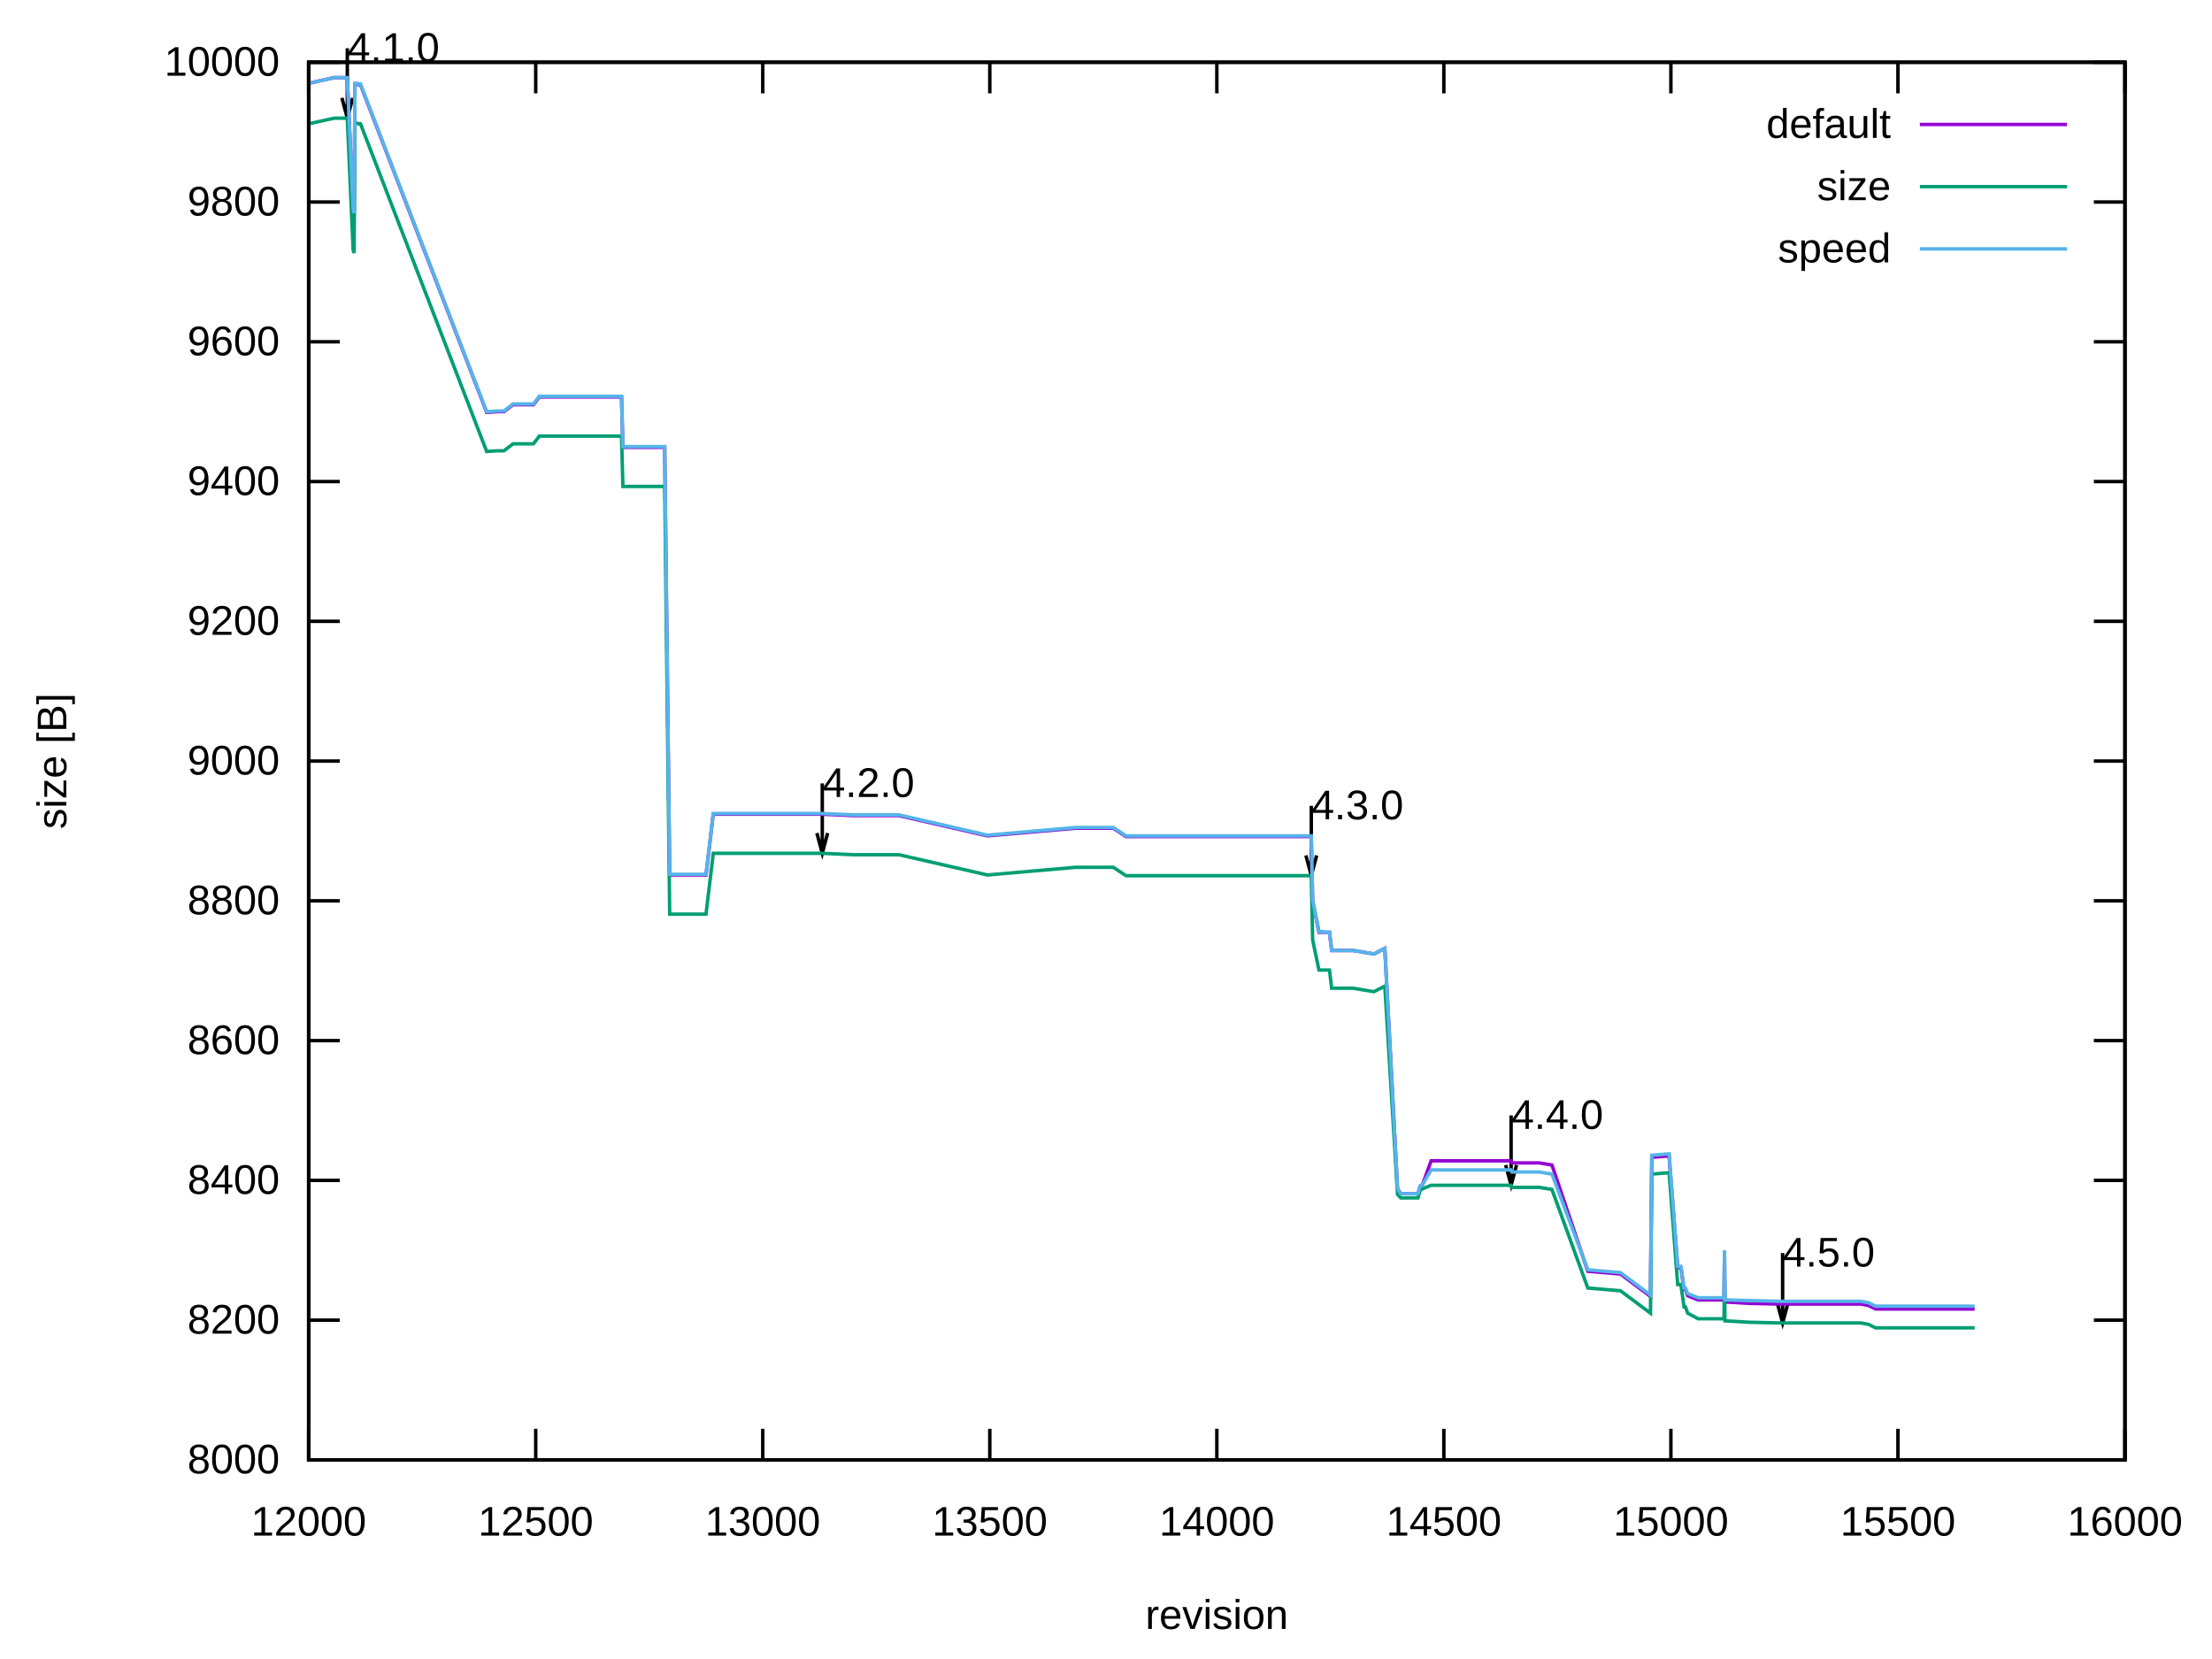
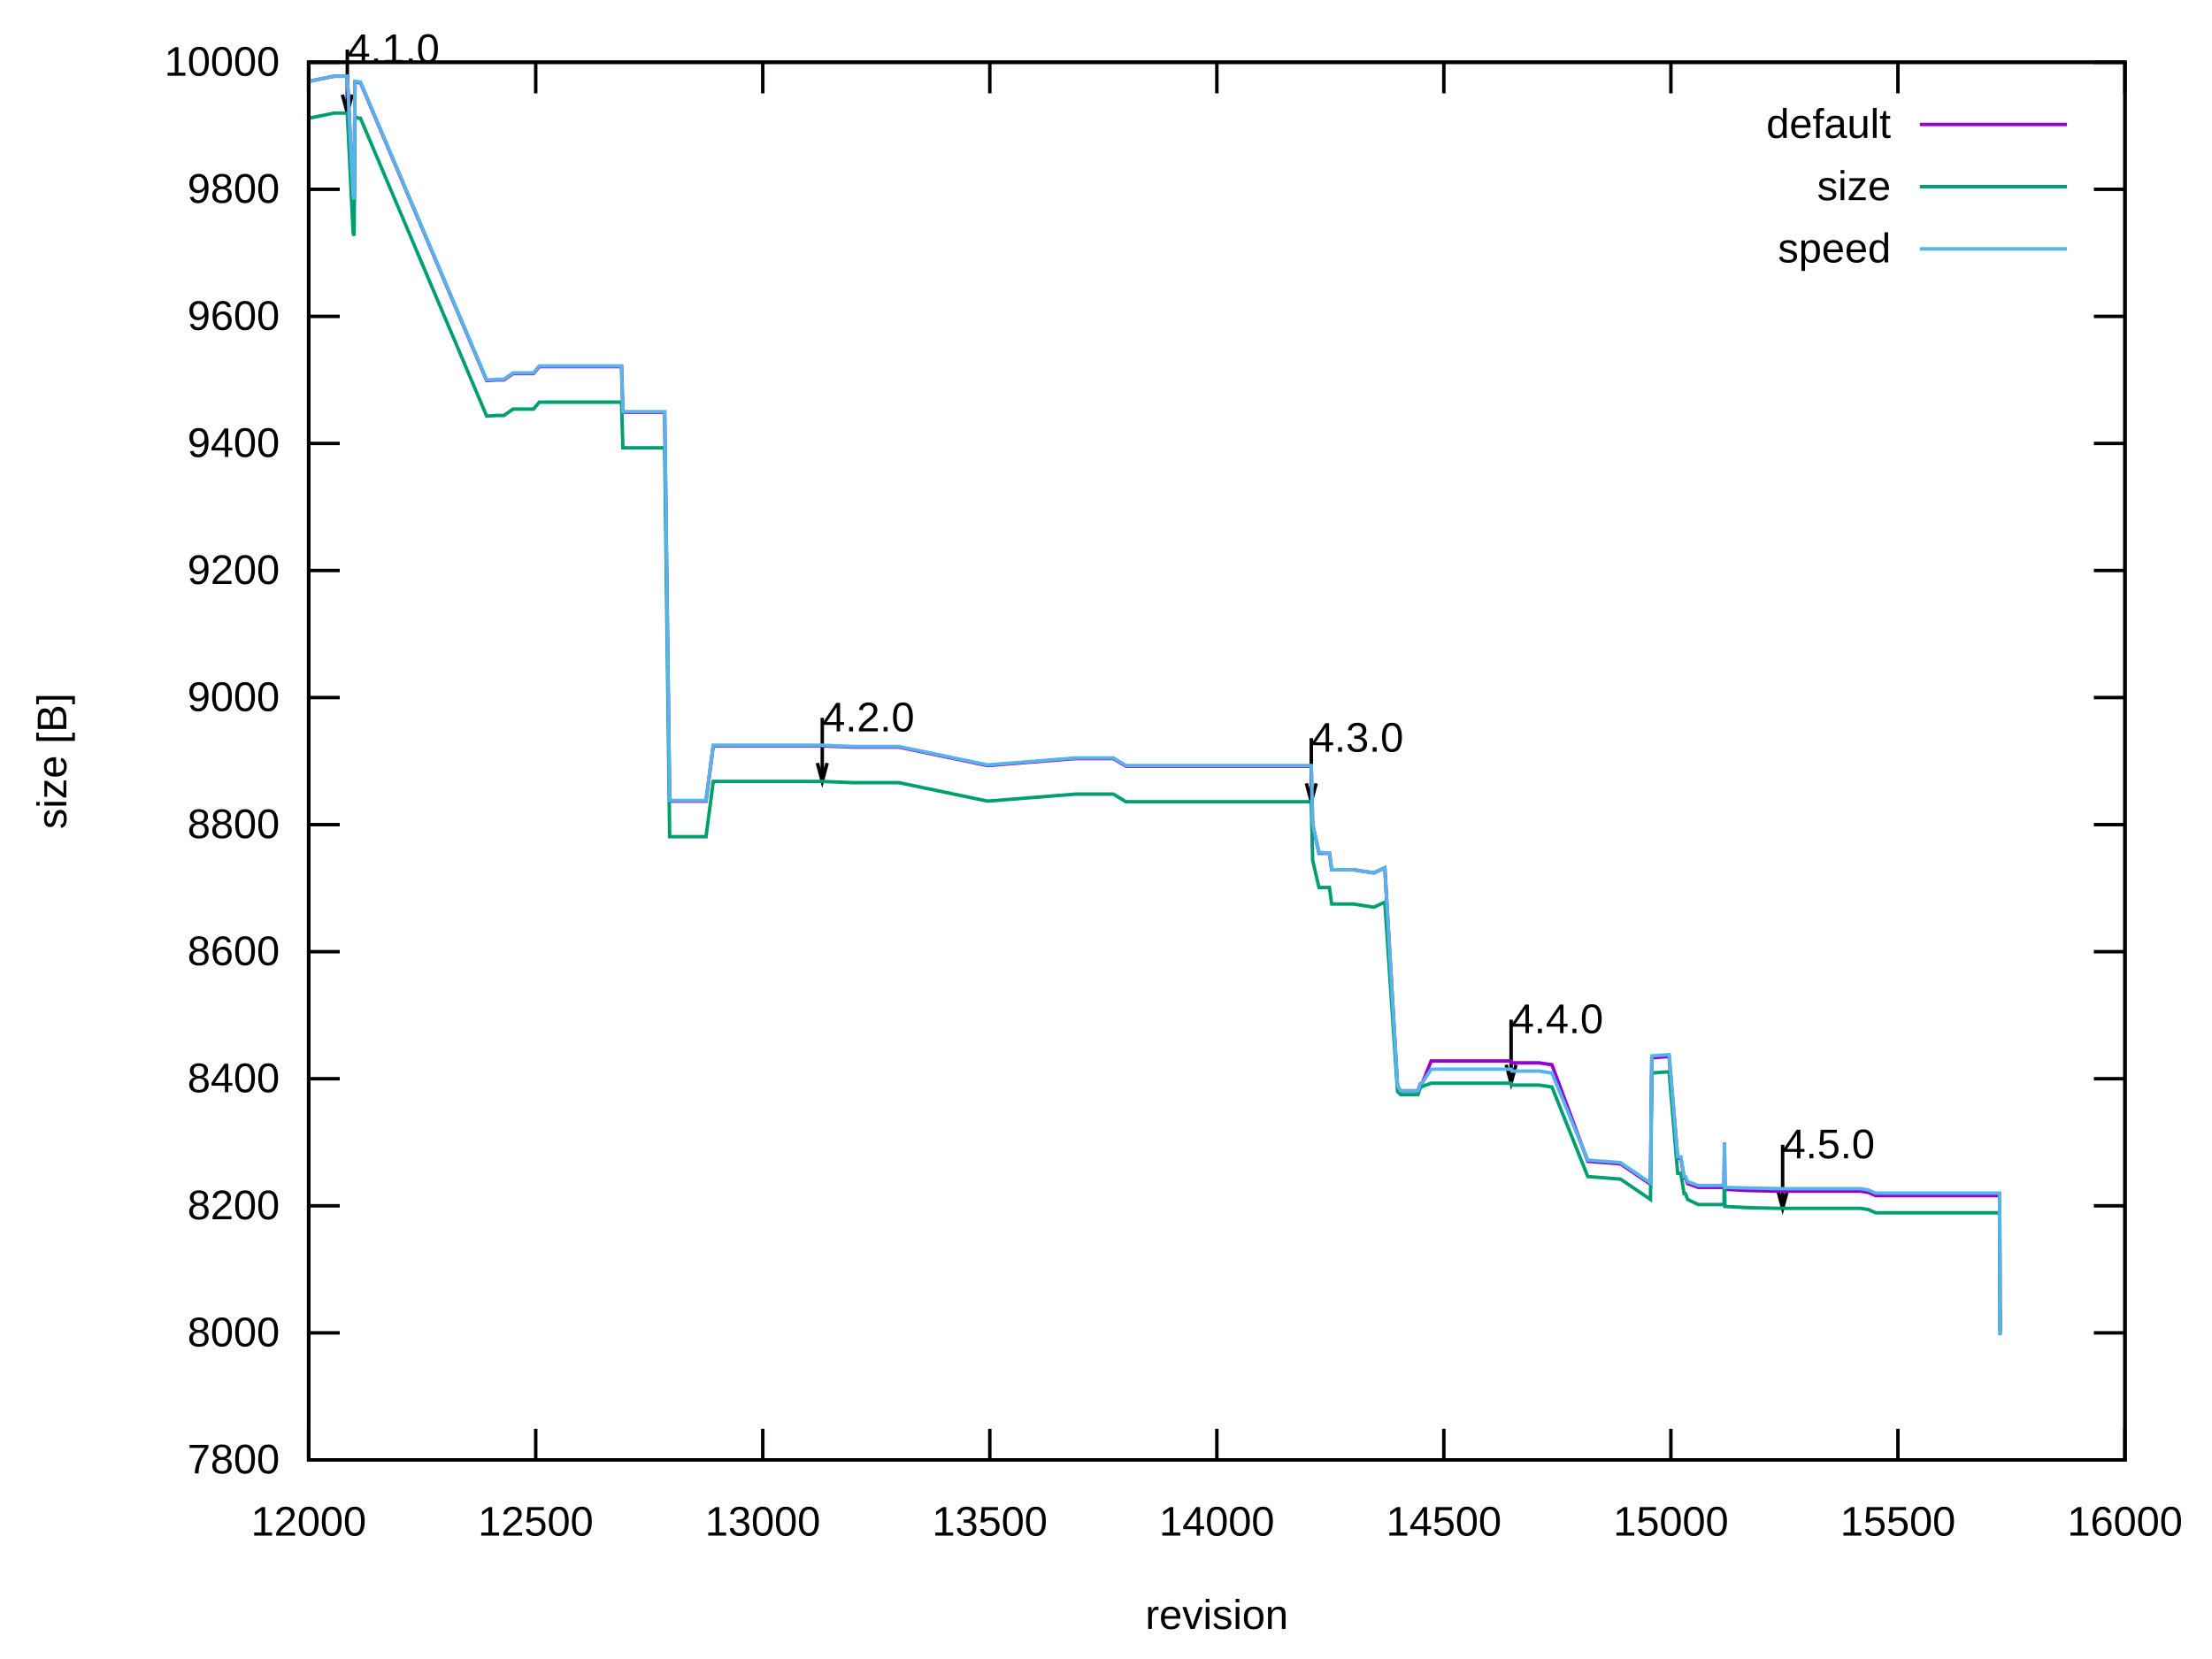
<svg xmlns="http://www.w3.org/2000/svg" xmlns:xlink="http://www.w3.org/1999/xlink" width="640" height="480" viewBox="0 0 640 480">
  <g id="gnuplot_canvas">
    <rect x="0" y="0" width="640" height="480" fill="none" />
    <defs>
      <circle id="gpDot" r="0.5" stroke-width="0.5" stroke="currentColor" />
      <path id="gpPt0" stroke-width="0.222" stroke="currentColor" d="M-1,0 h2 M0,-1 v2" />
      <path id="gpPt1" stroke-width="0.222" stroke="currentColor" d="M-1,-1 L1,1 M1,-1 L-1,1" />
      <path id="gpPt2" stroke-width="0.222" stroke="currentColor" d="M-1,0 L1,0 M0,-1 L0,1 M-1,-1 L1,1 M-1,1 L1,-1" />
      <rect id="gpPt3" stroke-width="0.222" stroke="currentColor" x="-1" y="-1" width="2" height="2" />
      <rect id="gpPt4" stroke-width="0.222" stroke="currentColor" fill="currentColor" x="-1" y="-1" width="2" height="2" />
      <circle id="gpPt5" stroke-width="0.222" stroke="currentColor" cx="0" cy="0" r="1" />
      <use xlink:href="#gpPt5" id="gpPt6" fill="currentColor" stroke="none" />
      <path id="gpPt7" stroke-width="0.222" stroke="currentColor" d="M0,-1.33 L-1.33,0.67 L1.33,0.67 z" />
      <use xlink:href="#gpPt7" id="gpPt8" fill="currentColor" stroke="none" />
      <use xlink:href="#gpPt7" id="gpPt9" stroke="currentColor" transform="rotate(180)" />
      <use xlink:href="#gpPt9" id="gpPt10" fill="currentColor" stroke="none" />
      <use xlink:href="#gpPt3" id="gpPt11" stroke="currentColor" transform="rotate(45)" />
      <use xlink:href="#gpPt11" id="gpPt12" fill="currentColor" stroke="none" />
      <path id="gpPt13" stroke-width="0.222" stroke="currentColor" d="M0,1.330 L1.265,0.411 L0.782,-1.067 L-0.782,-1.076 L-1.265,0.411 z" />
      <use xlink:href="#gpPt13" id="gpPt14" fill="currentColor" stroke="none" />
      <filter id="textbox" filterUnits="objectBoundingBox" x="0" y="0" height="1" width="1">
        <feFlood flood-color="white" flood-opacity="1" result="bgnd" />
        <feComposite in="SourceGraphic" in2="bgnd" operator="atop" />
      </filter>
      <filter id="greybox" filterUnits="objectBoundingBox" x="0" y="0" height="1" width="1">
        <feFlood flood-color="lightgrey" flood-opacity="1" result="grey" />
        <feComposite in="SourceGraphic" in2="grey" operator="atop" />
      </filter>
    </defs>
    <g fill="none" color="white" stroke="currentColor" stroke-width="1.00" stroke-linecap="butt" stroke-linejoin="miter">
</g>
    <g fill="none" color="black" stroke="currentColor" stroke-width="1.00" stroke-linecap="butt" stroke-linejoin="miter">
      <path stroke="black" d="M89.31,422.40 L98.31,422.40 M614.82,422.40 L605.82,422.40  " />
      <g transform="translate(80.92,426.30)" stroke="none" fill="black" font-family="Arial" font-size="12.00" text-anchor="end">
        <text>
+           <tspan font-family="Arial"> 7800</tspan>
+         </text>
+       </g>
+     </g>
+     <g fill="none" color="black" stroke="currentColor" stroke-width="1.00" stroke-linecap="butt" stroke-linejoin="miter">
+       <path stroke="black" d="M89.31,385.64 L98.31,385.64 M614.82,385.64 L605.82,385.64  " />
+       <g transform="translate(80.92,389.54)" stroke="none" fill="black" font-family="Arial" font-size="12.00" text-anchor="end">
+         <text>
          <tspan font-family="Arial"> 8000</tspan>
        </text>
      </g>
    </g>
    <g fill="none" color="black" stroke="currentColor" stroke-width="1.00" stroke-linecap="butt" stroke-linejoin="miter">
-       <path stroke="black" d="M89.31,381.96 L98.31,381.96 M614.82,381.96 L605.82,381.96  " />
-       <g transform="translate(80.92,385.86)" stroke="none" fill="black" font-family="Arial" font-size="12.00" text-anchor="end">
+       <path stroke="black" d="M89.31,348.87 L98.31,348.87 M614.82,348.87 L605.82,348.87  " />
+       <g transform="translate(80.92,352.77)" stroke="none" fill="black" font-family="Arial" font-size="12.00" text-anchor="end">
        <text>
          <tspan font-family="Arial"> 8200</tspan>
        </text>
      </g>
    </g>
    <g fill="none" color="black" stroke="currentColor" stroke-width="1.00" stroke-linecap="butt" stroke-linejoin="miter">
-       <path stroke="black" d="M89.31,341.52 L98.31,341.52 M614.82,341.52 L605.82,341.52  " />
-       <g transform="translate(80.92,345.42)" stroke="none" fill="black" font-family="Arial" font-size="12.00" text-anchor="end">
+       <path stroke="black" d="M89.31,312.11 L98.31,312.11 M614.82,312.11 L605.82,312.11  " />
+       <g transform="translate(80.92,316.01)" stroke="none" fill="black" font-family="Arial" font-size="12.00" text-anchor="end">
        <text>
          <tspan font-family="Arial"> 8400</tspan>
        </text>
      </g>
    </g>
    <g fill="none" color="black" stroke="currentColor" stroke-width="1.00" stroke-linecap="butt" stroke-linejoin="miter">
-       <path stroke="black" d="M89.31,301.08 L98.31,301.08 M614.82,301.08 L605.82,301.08  " />
-       <g transform="translate(80.92,304.98)" stroke="none" fill="black" font-family="Arial" font-size="12.00" text-anchor="end">
+       <path stroke="black" d="M89.31,275.35 L98.31,275.35 M614.82,275.35 L605.82,275.35  " />
+       <g transform="translate(80.92,279.25)" stroke="none" fill="black" font-family="Arial" font-size="12.00" text-anchor="end">
        <text>
          <tspan font-family="Arial"> 8600</tspan>
        </text>
      </g>
    </g>
    <g fill="none" color="black" stroke="currentColor" stroke-width="1.00" stroke-linecap="butt" stroke-linejoin="miter">
-       <path stroke="black" d="M89.31,260.64 L98.31,260.64 M614.82,260.64 L605.82,260.64  " />
-       <g transform="translate(80.92,264.54)" stroke="none" fill="black" font-family="Arial" font-size="12.00" text-anchor="end">
+       <path stroke="black" d="M89.31,238.59 L98.31,238.59 M614.82,238.59 L605.82,238.59  " />
+       <g transform="translate(80.92,242.49)" stroke="none" fill="black" font-family="Arial" font-size="12.00" text-anchor="end">
        <text>
          <tspan font-family="Arial"> 8800</tspan>
        </text>
      </g>
    </g>
    <g fill="none" color="black" stroke="currentColor" stroke-width="1.00" stroke-linecap="butt" stroke-linejoin="miter">
-       <path stroke="black" d="M89.31,220.20 L98.31,220.20 M614.82,220.20 L605.82,220.20  " />
-       <g transform="translate(80.92,224.10)" stroke="none" fill="black" font-family="Arial" font-size="12.00" text-anchor="end">
+       <path stroke="black" d="M89.31,201.82 L98.31,201.82 M614.82,201.82 L605.82,201.82  " />
+       <g transform="translate(80.92,205.72)" stroke="none" fill="black" font-family="Arial" font-size="12.00" text-anchor="end">
        <text>
          <tspan font-family="Arial"> 9000</tspan>
        </text>
      </g>
    </g>
    <g fill="none" color="black" stroke="currentColor" stroke-width="1.00" stroke-linecap="butt" stroke-linejoin="miter">
-       <path stroke="black" d="M89.31,179.77 L98.31,179.77 M614.82,179.77 L605.82,179.77  " />
-       <g transform="translate(80.92,183.67)" stroke="none" fill="black" font-family="Arial" font-size="12.00" text-anchor="end">
+       <path stroke="black" d="M89.31,165.06 L98.31,165.06 M614.82,165.06 L605.82,165.06  " />
+       <g transform="translate(80.92,168.96)" stroke="none" fill="black" font-family="Arial" font-size="12.00" text-anchor="end">
        <text>
          <tspan font-family="Arial"> 9200</tspan>
        </text>
      </g>
    </g>
    <g fill="none" color="black" stroke="currentColor" stroke-width="1.00" stroke-linecap="butt" stroke-linejoin="miter">
-       <path stroke="black" d="M89.31,139.33 L98.31,139.33 M614.82,139.33 L605.82,139.33  " />
-       <g transform="translate(80.92,143.23)" stroke="none" fill="black" font-family="Arial" font-size="12.00" text-anchor="end">
+       <path stroke="black" d="M89.31,128.30 L98.31,128.30 M614.82,128.30 L605.82,128.30  " />
+       <g transform="translate(80.92,132.20)" stroke="none" fill="black" font-family="Arial" font-size="12.00" text-anchor="end">
        <text>
          <tspan font-family="Arial"> 9400</tspan>
        </text>
      </g>
    </g>
    <g fill="none" color="black" stroke="currentColor" stroke-width="1.00" stroke-linecap="butt" stroke-linejoin="miter">
-       <path stroke="black" d="M89.31,98.89 L98.31,98.89 M614.82,98.89 L605.82,98.89  " />
-       <g transform="translate(80.92,102.79)" stroke="none" fill="black" font-family="Arial" font-size="12.00" text-anchor="end">
+       <path stroke="black" d="M89.31,91.54 L98.31,91.54 M614.82,91.54 L605.82,91.54  " />
+       <g transform="translate(80.92,95.44)" stroke="none" fill="black" font-family="Arial" font-size="12.00" text-anchor="end">
        <text>
          <tspan font-family="Arial"> 9600</tspan>
        </text>
      </g>
    </g>
    <g fill="none" color="black" stroke="currentColor" stroke-width="1.00" stroke-linecap="butt" stroke-linejoin="miter">
-       <path stroke="black" d="M89.31,58.45 L98.31,58.45 M614.82,58.45 L605.82,58.45  " />
-       <g transform="translate(80.92,62.35)" stroke="none" fill="black" font-family="Arial" font-size="12.00" text-anchor="end">
+       <path stroke="black" d="M89.31,54.77 L98.31,54.77 M614.82,54.77 L605.82,54.77  " />
+       <g transform="translate(80.92,58.67)" stroke="none" fill="black" font-family="Arial" font-size="12.00" text-anchor="end">
        <text>
          <tspan font-family="Arial"> 9800</tspan>
        </text>
      </g>
    </g>
    <g fill="none" color="black" stroke="currentColor" stroke-width="1.00" stroke-linecap="butt" stroke-linejoin="miter">
      <path stroke="black" d="M89.31,18.01 L98.31,18.01 M614.82,18.01 L605.82,18.01  " />
      <g transform="translate(80.92,21.91)" stroke="none" fill="black" font-family="Arial" font-size="12.00" text-anchor="end">
        <text>
          <tspan font-family="Arial"> 10000</tspan>
        </text>
      </g>
    </g>
    <g fill="none" color="black" stroke="currentColor" stroke-width="1.00" stroke-linecap="butt" stroke-linejoin="miter">
      <path stroke="black" d="M89.31,422.40 L89.31,413.40 M89.31,18.01 L89.31,27.01  " />
      <g transform="translate(89.31,444.30)" stroke="none" fill="black" font-family="Arial" font-size="12.00" text-anchor="middle">
        <text>
          <tspan font-family="Arial"> 12000</tspan>
        </text>
      </g>
    </g>
    <g fill="none" color="black" stroke="currentColor" stroke-width="1.00" stroke-linecap="butt" stroke-linejoin="miter">
      <path stroke="black" d="M155.00,422.40 L155.00,413.40 M155.00,18.01 L155.00,27.01  " />
      <g transform="translate(155.00,444.30)" stroke="none" fill="black" font-family="Arial" font-size="12.00" text-anchor="middle">
        <text>
          <tspan font-family="Arial"> 12500</tspan>
        </text>
      </g>
    </g>
    <g fill="none" color="black" stroke="currentColor" stroke-width="1.00" stroke-linecap="butt" stroke-linejoin="miter">
      <path stroke="black" d="M220.69,422.40 L220.69,413.40 M220.69,18.01 L220.69,27.01  " />
      <g transform="translate(220.69,444.30)" stroke="none" fill="black" font-family="Arial" font-size="12.00" text-anchor="middle">
        <text>
          <tspan font-family="Arial"> 13000</tspan>
        </text>
      </g>
    </g>
    <g fill="none" color="black" stroke="currentColor" stroke-width="1.00" stroke-linecap="butt" stroke-linejoin="miter">
      <path stroke="black" d="M286.38,422.40 L286.38,413.40 M286.38,18.01 L286.38,27.01  " />
      <g transform="translate(286.38,444.30)" stroke="none" fill="black" font-family="Arial" font-size="12.00" text-anchor="middle">
        <text>
          <tspan font-family="Arial"> 13500</tspan>
        </text>
      </g>
    </g>
    <g fill="none" color="black" stroke="currentColor" stroke-width="1.00" stroke-linecap="butt" stroke-linejoin="miter">
      <path stroke="black" d="M352.07,422.40 L352.07,413.40 M352.07,18.01 L352.07,27.01  " />
      <g transform="translate(352.07,444.30)" stroke="none" fill="black" font-family="Arial" font-size="12.00" text-anchor="middle">
        <text>
          <tspan font-family="Arial"> 14000</tspan>
        </text>
      </g>
    </g>
    <g fill="none" color="black" stroke="currentColor" stroke-width="1.00" stroke-linecap="butt" stroke-linejoin="miter">
      <path stroke="black" d="M417.75,422.40 L417.75,413.40 M417.75,18.01 L417.75,27.01  " />
      <g transform="translate(417.75,444.30)" stroke="none" fill="black" font-family="Arial" font-size="12.00" text-anchor="middle">
        <text>
          <tspan font-family="Arial"> 14500</tspan>
        </text>
      </g>
    </g>
    <g fill="none" color="black" stroke="currentColor" stroke-width="1.00" stroke-linecap="butt" stroke-linejoin="miter">
      <path stroke="black" d="M483.44,422.40 L483.44,413.40 M483.44,18.01 L483.44,27.01  " />
      <g transform="translate(483.44,444.30)" stroke="none" fill="black" font-family="Arial" font-size="12.00" text-anchor="middle">
        <text>
          <tspan font-family="Arial"> 15000</tspan>
        </text>
      </g>
    </g>
    <g fill="none" color="black" stroke="currentColor" stroke-width="1.00" stroke-linecap="butt" stroke-linejoin="miter">
      <path stroke="black" d="M549.13,422.40 L549.13,413.40 M549.13,18.01 L549.13,27.01  " />
      <g transform="translate(549.13,444.30)" stroke="none" fill="black" font-family="Arial" font-size="12.00" text-anchor="middle">
        <text>
          <tspan font-family="Arial"> 15500</tspan>
        </text>
      </g>
    </g>
    <g fill="none" color="black" stroke="currentColor" stroke-width="1.00" stroke-linecap="butt" stroke-linejoin="miter">
      <path stroke="black" d="M614.82,422.40 L614.82,413.40 M614.82,18.01 L614.82,27.01  " />
      <g transform="translate(614.82,444.30)" stroke="none" fill="black" font-family="Arial" font-size="12.00" text-anchor="middle">
        <text>
          <tspan font-family="Arial"> 16000</tspan>
        </text>
      </g>
    </g>
    <g fill="none" color="black" stroke="currentColor" stroke-width="1.00" stroke-linecap="butt" stroke-linejoin="miter">
</g>
    <g fill="none" color="black" stroke="currentColor" stroke-width="1.00" stroke-linecap="butt" stroke-linejoin="miter">
      <path stroke="black" d="M89.31,18.01 L89.31,422.40 L614.82,422.40 L614.82,18.01 L89.31,18.01 Z  " />
-       <g transform="translate(100.48,17.87)" stroke="none" fill="black" font-family="Arial" font-size="12.00" text-anchor="start">
+       <g transform="translate(100.48,18.23)" stroke="none" fill="black" font-family="Arial" font-size="12.00" text-anchor="start">
        <text>
          <tspan font-family="Arial">4.1.0</tspan>
        </text>
      </g>
-       <g transform="translate(237.90,230.58)" stroke="none" fill="black" font-family="Arial" font-size="12.00" text-anchor="start">
+       <g transform="translate(237.90,211.61)" stroke="none" fill="black" font-family="Arial" font-size="12.00" text-anchor="start">
        <text>
          <tspan font-family="Arial">4.2.0</tspan>
        </text>
      </g>
-       <g transform="translate(379.39,237.05)" stroke="none" fill="black" font-family="Arial" font-size="12.00" text-anchor="start">
+       <g transform="translate(379.39,217.49)" stroke="none" fill="black" font-family="Arial" font-size="12.00" text-anchor="start">
        <text>
          <tspan font-family="Arial">4.3.0</tspan>
        </text>
      </g>
-       <g transform="translate(437.20,326.62)" stroke="none" fill="black" font-family="Arial" font-size="12.00" text-anchor="start">
+       <g transform="translate(437.20,298.92)" stroke="none" fill="black" font-family="Arial" font-size="12.00" text-anchor="start">
        <text>
          <tspan font-family="Arial">4.4.0</tspan>
        </text>
      </g>
-       <g transform="translate(515.76,366.45)" stroke="none" fill="black" font-family="Arial" font-size="12.00" text-anchor="start">
+       <g transform="translate(515.76,335.13)" stroke="none" fill="black" font-family="Arial" font-size="12.00" text-anchor="start">
        <text>
          <tspan font-family="Arial">4.5.0</tspan>
        </text>
      </g>
    </g>
    <g fill="none" color="black" stroke="currentColor" stroke-width="1.00" stroke-linecap="butt" stroke-linejoin="miter">
-       <path stroke="black" d="M98.92,28.33 L100.49,34.18 L102.06,28.33 M100.49,13.96 L100.49,34.18  " />
-     </g>
-     <g fill="none" color="black" stroke="currentColor" stroke-width="1.00" stroke-linecap="butt" stroke-linejoin="miter">
-       <path stroke="black" d="M236.35,241.03 L237.91,246.88 L239.47,241.03 M237.91,226.67 L237.91,246.88  " />
-     </g>
-     <g fill="none" color="black" stroke="currentColor" stroke-width="1.00" stroke-linecap="butt" stroke-linejoin="miter">
-       <path stroke="black" d="M377.84,247.50 L379.40,253.35 L380.96,247.50 M379.40,233.14 L379.40,253.35  " />
-     </g>
-     <g fill="none" color="black" stroke="currentColor" stroke-width="1.00" stroke-linecap="butt" stroke-linejoin="miter">
-       <path stroke="black" d="M435.64,337.08 L437.21,342.93 L438.78,337.08 M437.21,322.71 L437.21,342.93  " />
-     </g>
-     <g fill="none" color="black" stroke="currentColor" stroke-width="1.00" stroke-linecap="butt" stroke-linejoin="miter">
-       <path stroke="black" d="M514.20,376.91 L515.77,382.76 L517.34,376.91 M515.77,362.54 L515.77,382.76  " />
+       <path stroke="black" d="M99.07,27.39 L100.49,32.71 L101.91,27.39 M100.49,14.32 L100.49,32.71  " />
+     </g>
+     <g fill="none" color="black" stroke="currentColor" stroke-width="1.00" stroke-linecap="butt" stroke-linejoin="miter">
+       <path stroke="black" d="M236.49,220.76 L237.91,226.08 L239.33,220.76 M237.91,207.70 L237.91,226.08  " />
+     </g>
+     <g fill="none" color="black" stroke="currentColor" stroke-width="1.00" stroke-linecap="butt" stroke-linejoin="miter">
+       <path stroke="black" d="M377.98,226.64 L379.40,231.96 L380.82,226.64 M379.40,213.58 L379.40,231.96  " />
+     </g>
+     <g fill="none" color="black" stroke="currentColor" stroke-width="1.00" stroke-linecap="butt" stroke-linejoin="miter">
+       <path stroke="black" d="M435.79,308.07 L437.21,313.39 L438.63,308.07 M437.21,295.01 L437.21,313.39  " />
+     </g>
+     <g fill="none" color="black" stroke="currentColor" stroke-width="1.00" stroke-linecap="butt" stroke-linejoin="miter">
+       <path stroke="black" d="M514.35,344.28 L515.77,349.60 L517.19,344.28 M515.77,331.22 L515.77,349.60  " />
    </g>
    <g fill="none" color="black" stroke="currentColor" stroke-width="1.00" stroke-linecap="butt" stroke-linejoin="miter">
</g>
    <g id="gnuplot_plot_1">
      <g fill="none" color="black" stroke="currentColor" stroke-width="1.00" stroke-linecap="butt" stroke-linejoin="miter">
        <g transform="translate(547.09,39.91)" stroke="none" fill="black" font-family="Arial" font-size="12.00" text-anchor="end">
          <text>
            <tspan font-family="Arial">default</tspan>
          </text>
        </g>
      </g>
      <g fill="none" color="black" stroke="currentColor" stroke-width="1.00" stroke-linecap="butt" stroke-linejoin="miter">
-         <path stroke="rgb(148,   0, 211)" d="M555.48,36.01 L598.04,36.01 M89.44,24.08 L96.67,22.46 L100.48,22.46 L102.18,60.67 L102.45,61.89 L102.71,24.28   L103.24,24.28 L103.63,24.48 L104.29,24.48 L140.81,119.31 L143.83,119.11 L145.80,119.11 L148.43,117.09 L150.27,117.09   L153.42,117.09 L154.34,117.09 L156.05,114.86 L173.65,114.86 L177.73,114.86 L179.83,114.86 L180.22,129.42 L187.32,129.42   L192.31,129.42 L193.76,253.16 L197.96,253.16 L202.56,253.16 L204.27,253.16 L206.37,235.57 L207.55,235.57 L216.61,235.57   L237.90,235.57 L246.96,235.98 L260.10,235.98 L285.72,241.84 L311.21,239.62 L312.52,239.62 L313.83,239.62 L318.96,239.62   L322.11,239.62 L325.79,242.04 L326.32,242.04 L327.50,242.04 L329.07,242.04 L331.70,242.04 L336.96,242.04 L338.93,242.04   L352.07,242.04 L376.24,242.04 L379.39,242.04 L379.79,260.64 L381.62,269.74 L382.94,269.74 L383.33,269.74 L384.38,269.74   L384.65,269.74 L385.30,275.00 L391.48,275.00 L397.52,276.01 L400.67,274.39 L404.35,343.95 L405.27,345.36 L410.27,345.36   L410.92,343.14 L411.58,342.74 L414.08,335.86 L419.07,335.86 L421.43,335.86 L437.20,335.86 L437.46,336.47 L445.34,336.47   L449.02,337.07 L459.40,367.81 L468.86,368.62 L477.53,375.09 L477.92,334.85 L482.92,334.45 L485.41,366.80 L486.33,366.80   L487.25,373.06 L487.65,373.06 L488.30,374.88 L491.33,376.10 L495.66,376.10 L497.11,376.10 L498.81,376.10 L498.95,362.35   L499.08,376.70 L506.04,377.11 L514.97,377.31 L515.76,377.31 L525.09,377.31 L538.36,377.31 L540.59,377.71 L542.69,378.73   L547.29,378.73 L555.70,378.73 L559.64,378.73 L571.33,378.73  " />
+         <path stroke="rgb(148,   0, 211)" d="M555.48,36.01 L598.04,36.01 M89.44,23.52 L96.67,22.05 L100.48,22.05 L102.18,56.79 L102.45,57.90 L102.71,23.71   L103.24,23.71 L103.63,23.89 L104.29,23.89 L140.81,110.10 L143.83,109.92 L145.80,109.92 L148.43,108.08 L150.27,108.08   L153.42,108.08 L154.34,108.08 L156.05,106.06 L173.65,106.06 L177.73,106.06 L179.83,106.06 L180.22,119.29 L187.32,119.29   L192.31,119.29 L193.76,231.79 L197.96,231.79 L202.56,231.79 L204.27,231.79 L206.37,215.79 L207.55,215.79 L216.61,215.79   L237.90,215.79 L246.96,216.16 L260.10,216.16 L285.72,221.49 L311.21,219.47 L312.52,219.47 L313.83,219.47 L318.96,219.47   L322.11,219.47 L325.79,221.68 L326.32,221.68 L327.50,221.68 L329.07,221.68 L331.70,221.68 L336.96,221.68 L338.93,221.68   L352.07,221.68 L376.24,221.68 L379.39,221.68 L379.79,238.59 L381.62,246.86 L382.94,246.86 L383.33,246.86 L384.38,246.86   L384.65,246.86 L385.30,251.64 L391.48,251.64 L397.52,252.56 L400.67,251.09 L404.35,314.32 L405.27,315.60 L410.27,315.60   L410.92,313.58 L411.58,313.21 L414.08,306.97 L419.07,306.97 L421.43,306.97 L437.20,306.97 L437.46,307.52 L445.34,307.52   L449.02,308.07 L459.40,336.01 L468.86,336.74 L477.53,342.62 L477.92,306.05 L482.92,305.68 L485.41,335.09 L486.33,335.09   L487.25,340.79 L487.65,340.79 L488.30,342.44 L491.33,343.54 L495.66,343.54 L497.11,343.54 L498.81,343.54 L498.95,331.04   L499.08,344.10 L506.04,344.46 L514.97,344.65 L515.76,344.65 L525.09,344.65 L538.36,344.65 L540.59,345.01 L542.69,345.93   L547.29,345.93 L555.70,345.93 L559.64,345.93 L571.33,345.93 L578.56,345.93 L578.69,384.90  " />
      </g>
    </g>
    <g id="gnuplot_plot_2">
      <g fill="none" color="black" stroke="currentColor" stroke-width="1.00" stroke-linecap="butt" stroke-linejoin="miter">
        <g transform="translate(547.09,57.91)" stroke="none" fill="black" font-family="Arial" font-size="12.00" text-anchor="end">
          <text>
            <tspan font-family="Arial">size</tspan>
          </text>
        </g>
      </g>
      <g fill="none" color="black" stroke="currentColor" stroke-width="1.00" stroke-linecap="butt" stroke-linejoin="miter">
-         <path stroke="rgb(  0, 158, 115)" d="M555.48,54.01 L598.04,54.01 M89.44,35.80 L96.67,34.19 L100.48,34.19 L102.18,72.40 L102.45,73.21 L102.71,35.60   L103.24,35.60 L103.63,35.80 L104.29,35.80 L140.81,130.63 L143.83,130.43 L145.80,130.43 L148.43,128.41 L150.27,128.41   L153.42,128.41 L154.34,128.41 L156.05,126.18 L173.65,126.18 L177.73,126.18 L179.83,126.18 L180.22,140.74 L187.32,140.74   L192.31,140.74 L193.76,264.49 L197.96,264.49 L202.56,264.49 L204.27,264.49 L206.37,246.89 L207.55,246.89 L216.61,246.89   L237.90,246.89 L246.96,247.30 L260.10,247.30 L285.72,253.16 L311.21,250.94 L312.52,250.94 L313.83,250.94 L318.96,250.94   L322.11,250.94 L325.79,253.36 L326.32,253.36 L327.50,253.36 L329.07,253.36 L331.70,253.36 L336.96,253.36 L338.93,253.36   L352.07,253.36 L376.24,253.36 L379.39,253.36 L379.79,271.97 L381.62,280.66 L382.94,280.66 L383.33,280.66 L384.38,280.66   L384.65,280.66 L385.30,285.92 L391.48,285.92 L397.52,286.93 L400.67,285.31 L404.35,345.57 L405.27,346.58 L410.27,346.58   L410.92,344.35 L411.58,343.95 L414.08,342.94 L419.07,342.94 L421.43,342.94 L437.20,342.94 L437.46,343.54 L445.34,343.54   L449.02,344.15 L459.40,372.66 L468.86,373.47 L477.53,379.94 L477.92,339.70 L482.92,339.30 L485.41,371.65 L486.33,371.65   L487.25,378.12 L487.65,378.12 L488.30,379.94 L491.33,381.56 L495.66,381.56 L497.11,381.56 L498.81,381.56 L498.95,367.81   L499.08,382.16 L506.04,382.57 L514.97,382.77 L515.76,382.77 L525.09,382.77 L538.36,382.77 L540.59,383.17 L542.69,384.19   L547.29,384.19 L555.70,384.19 L559.64,384.19 L571.33,384.19  " />
+         <path stroke="rgb(  0, 158, 115)" d="M555.48,54.01 L598.04,54.01 M89.44,34.19 L96.67,32.72 L100.48,32.72 L102.18,67.46 L102.45,68.19 L102.71,34.00   L103.24,34.00 L103.63,34.19 L104.29,34.19 L140.81,120.39 L143.83,120.21 L145.80,120.21 L148.43,118.37 L150.27,118.37   L153.42,118.37 L154.34,118.37 L156.05,116.35 L173.65,116.35 L177.73,116.35 L179.83,116.35 L180.22,129.58 L187.32,129.58   L192.31,129.58 L193.76,242.08 L197.96,242.08 L202.56,242.08 L204.27,242.08 L206.37,226.09 L207.55,226.09 L216.61,226.09   L237.90,226.09 L246.96,226.45 L260.10,226.45 L285.72,231.79 L311.21,229.76 L312.52,229.76 L313.83,229.76 L318.96,229.76   L322.11,229.76 L325.79,231.97 L326.32,231.97 L327.50,231.97 L329.07,231.97 L331.70,231.97 L336.96,231.97 L338.93,231.97   L352.07,231.97 L376.24,231.97 L379.39,231.97 L379.79,248.88 L381.62,256.78 L382.94,256.78 L383.33,256.78 L384.38,256.78   L384.65,256.78 L385.30,261.56 L391.48,261.56 L397.52,262.48 L400.67,261.01 L404.35,315.79 L405.27,316.71 L410.27,316.71   L410.92,314.69 L411.58,314.32 L414.08,313.40 L419.07,313.40 L421.43,313.40 L437.20,313.40 L437.46,313.95 L445.34,313.95   L449.02,314.50 L459.40,340.42 L468.86,341.15 L477.53,347.04 L477.92,310.46 L482.92,310.09 L485.41,339.50 L486.33,339.50   L487.25,345.38 L487.65,345.38 L488.30,347.04 L491.33,348.51 L495.66,348.51 L497.11,348.51 L498.81,348.51 L498.95,336.01   L499.08,349.06 L506.04,349.43 L514.97,349.61 L515.76,349.61 L525.09,349.61 L538.36,349.61 L540.59,349.98 L542.69,350.90   L547.29,350.90 L555.70,350.90 L559.64,350.90 L571.33,350.90 L578.56,350.90 L578.69,386.19  " />
      </g>
    </g>
    <g id="gnuplot_plot_3">
      <g fill="none" color="black" stroke="currentColor" stroke-width="1.00" stroke-linecap="butt" stroke-linejoin="miter">
        <g transform="translate(547.09,75.91)" stroke="none" fill="black" font-family="Arial" font-size="12.00" text-anchor="end">
          <text>
            <tspan font-family="Arial">speed</tspan>
          </text>
        </g>
      </g>
      <g fill="none" color="black" stroke="currentColor" stroke-width="1.00" stroke-linecap="butt" stroke-linejoin="miter">
-         <path stroke="rgb( 86, 180, 233)" d="M555.48,72.01 L598.04,72.01 M89.44,24.08 L96.67,22.46 L100.48,22.46 L102.18,60.47 L102.45,61.68 L102.71,24.08   L103.24,24.08 L103.63,24.28 L104.29,24.28 L140.81,119.11 L143.83,118.91 L145.80,118.91 L148.43,116.88 L150.27,116.88   L153.42,116.88 L154.34,116.88 L156.05,114.66 L173.65,114.66 L177.73,114.66 L179.83,114.66 L180.22,129.22 L187.32,129.22   L192.31,129.22 L193.76,252.96 L197.96,252.96 L202.56,252.96 L204.27,252.96 L206.37,235.37 L207.55,235.37 L216.61,235.37   L237.90,235.37 L246.96,235.77 L260.10,235.77 L285.72,241.64 L311.21,239.41 L312.52,239.41 L313.83,239.41 L318.96,239.41   L322.11,239.41 L325.79,241.84 L326.32,241.84 L327.50,241.84 L329.07,241.84 L331.70,241.84 L336.96,241.84 L338.93,241.84   L352.07,241.84 L376.24,241.84 L379.39,241.84 L379.79,260.44 L381.62,269.54 L382.94,269.54 L383.33,269.74 L384.38,269.74   L384.65,269.74 L385.30,275.00 L391.48,275.00 L397.52,276.01 L400.67,274.39 L404.35,343.95 L405.27,345.36 L410.27,345.36   L410.92,343.14 L411.58,342.74 L414.08,338.49 L419.07,338.49 L421.43,338.49 L437.20,338.49 L437.46,339.10 L445.34,339.10   L449.02,339.70 L459.40,367.40 L468.86,368.21 L477.53,374.68 L477.92,334.24 L482.92,333.84 L485.41,366.39 L486.33,366.39   L487.25,372.66 L487.65,372.66 L488.30,374.28 L491.33,375.49 L495.66,375.49 L497.11,375.49 L498.81,375.49 L498.95,361.74   L499.08,376.10 L506.04,376.30 L514.97,376.50 L515.76,376.50 L525.09,376.50 L538.36,376.50 L540.59,376.91 L542.69,377.92   L547.29,377.92 L555.70,377.92 L559.64,377.92 L571.33,377.92  " />
+         <path stroke="rgb( 86, 180, 233)" d="M555.48,72.01 L598.04,72.01 M89.44,23.52 L96.67,22.05 L100.48,22.05 L102.18,56.61 L102.45,57.71 L102.71,23.52   L103.24,23.52 L103.63,23.71 L104.29,23.71 L140.81,109.92 L143.83,109.73 L145.80,109.73 L148.43,107.89 L150.27,107.89   L153.42,107.89 L154.34,107.89 L156.05,105.87 L173.65,105.87 L177.73,105.87 L179.83,105.87 L180.22,119.11 L187.32,119.11   L192.31,119.11 L193.76,231.60 L197.96,231.60 L202.56,231.60 L204.27,231.60 L206.37,215.61 L207.55,215.61 L216.61,215.61   L237.90,215.61 L246.96,215.98 L260.10,215.98 L285.72,221.31 L311.21,219.29 L312.52,219.29 L313.83,219.29 L318.96,219.29   L322.11,219.29 L325.79,221.49 L326.32,221.49 L327.50,221.49 L329.07,221.49 L331.70,221.49 L336.96,221.49 L338.93,221.49   L352.07,221.49 L376.24,221.49 L379.39,221.49 L379.79,238.40 L381.62,246.67 L382.94,246.67 L383.33,246.86 L384.38,246.86   L384.65,246.86 L385.30,251.64 L391.48,251.64 L397.52,252.56 L400.67,251.09 L404.35,314.32 L405.27,315.60 L410.27,315.60   L410.92,313.58 L411.58,313.21 L414.08,309.35 L419.07,309.35 L421.43,309.35 L437.20,309.35 L437.46,309.91 L445.34,309.91   L449.02,310.46 L459.40,335.64 L468.86,336.38 L477.53,342.26 L477.92,305.49 L482.92,305.13 L485.41,334.72 L486.33,334.72   L487.25,340.42 L487.65,340.42 L488.30,341.89 L491.33,342.99 L495.66,342.99 L497.11,342.99 L498.81,342.99 L498.95,330.49   L499.08,343.54 L506.04,343.73 L514.97,343.91 L515.76,343.91 L525.09,343.91 L538.36,343.91 L540.59,344.28 L542.69,345.20   L547.29,345.20 L555.70,345.20 L559.64,345.20 L571.33,345.20 L578.56,345.20 L578.69,386.37  " />
      </g>
    </g>
    <g fill="none" color="white" stroke="rgb( 86, 180, 233)" stroke-width="2.00" stroke-linecap="butt" stroke-linejoin="miter">
</g>
    <g fill="none" color="black" stroke="currentColor" stroke-width="2.00" stroke-linecap="butt" stroke-linejoin="miter">
</g>
    <g fill="none" color="black" stroke="black" stroke-width="1.00" stroke-linecap="butt" stroke-linejoin="miter">
</g>
    <g fill="none" color="black" stroke="currentColor" stroke-width="1.00" stroke-linecap="butt" stroke-linejoin="miter">
      <path stroke="black" d="M89.31,18.01 L89.31,422.40 L614.82,422.40 L614.82,18.01 L89.31,18.01 Z  " />
      <g transform="translate(19.18,220.21) rotate(270.00)" stroke="none" fill="black" font-family="Arial" font-size="12.00" text-anchor="middle">
        <text>
          <tspan font-family="Arial">size [B]</tspan>
        </text>
      </g>
    </g>
    <g fill="none" color="black" stroke="currentColor" stroke-width="1.00" stroke-linecap="butt" stroke-linejoin="miter">
      <g transform="translate(352.06,471.30)" stroke="none" fill="black" font-family="Arial" font-size="12.00" text-anchor="middle">
        <text>
          <tspan font-family="Arial">revision</tspan>
        </text>
      </g>
    </g>
    <g fill="none" color="black" stroke="currentColor" stroke-width="1.00" stroke-linecap="butt" stroke-linejoin="miter">
</g>
    <g fill="none" color="black" stroke="currentColor" stroke-width="1.00" stroke-linecap="butt" stroke-linejoin="miter">
</g>
  </g>
</svg>
